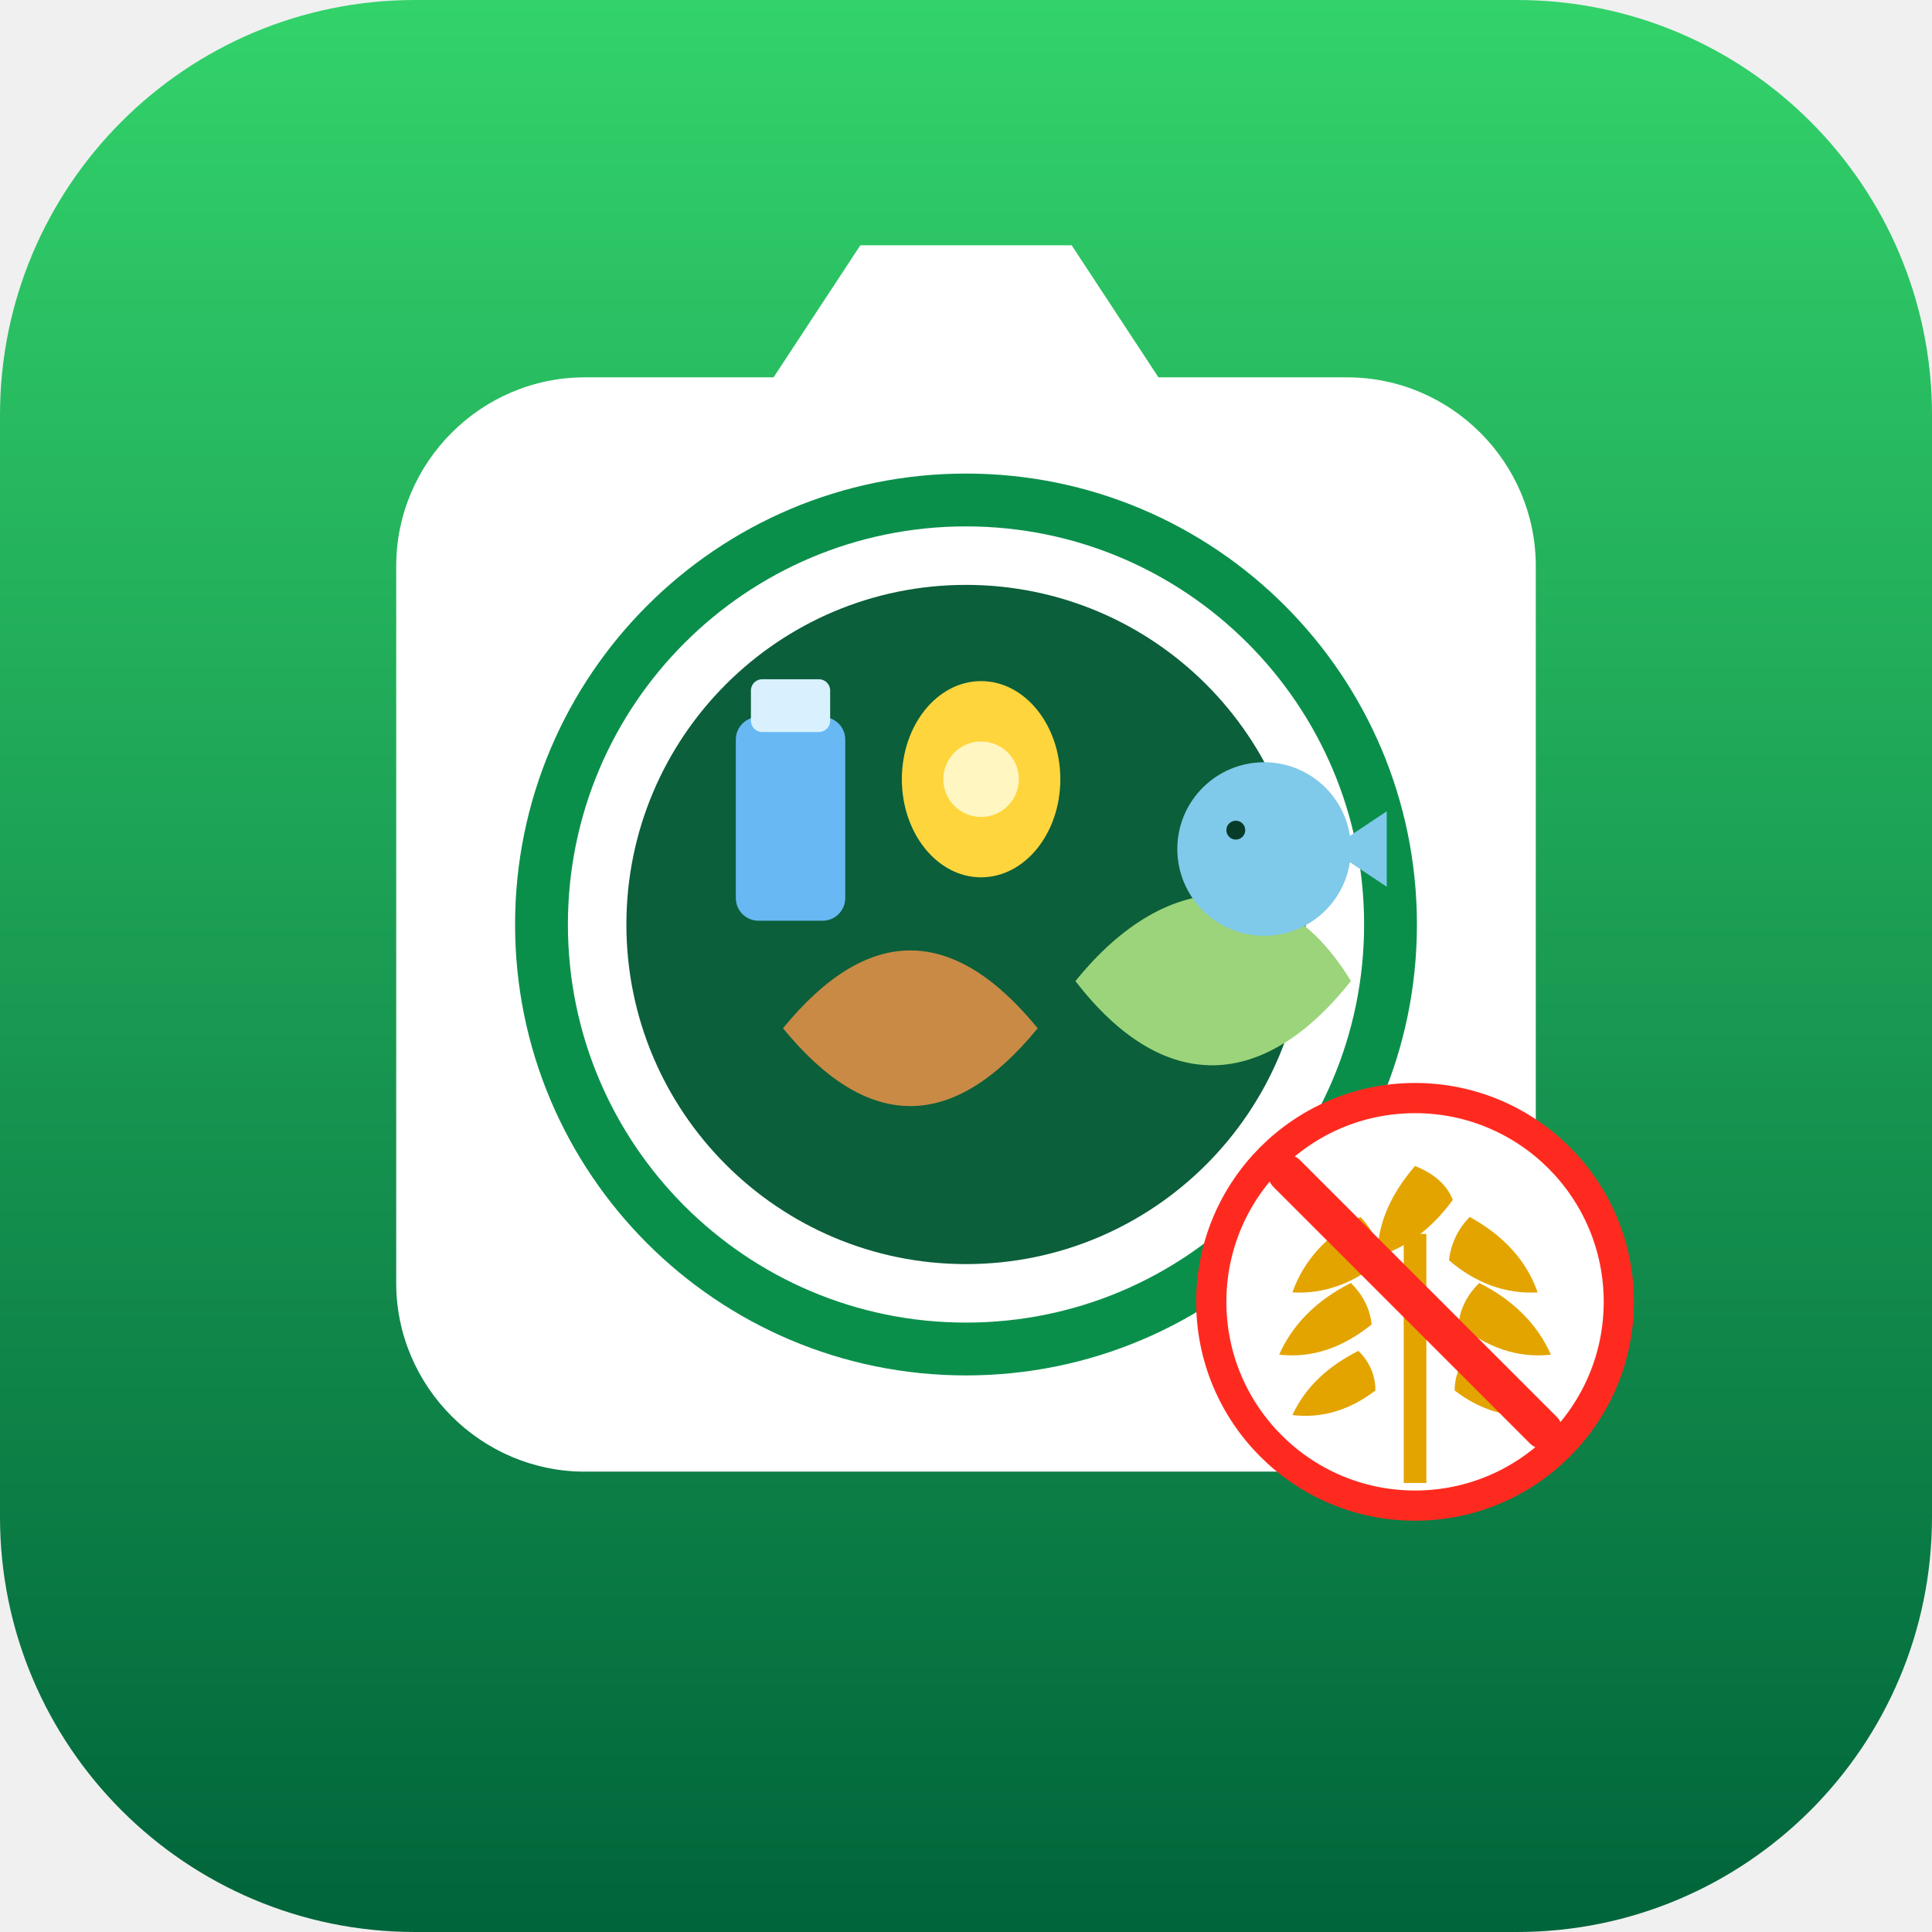
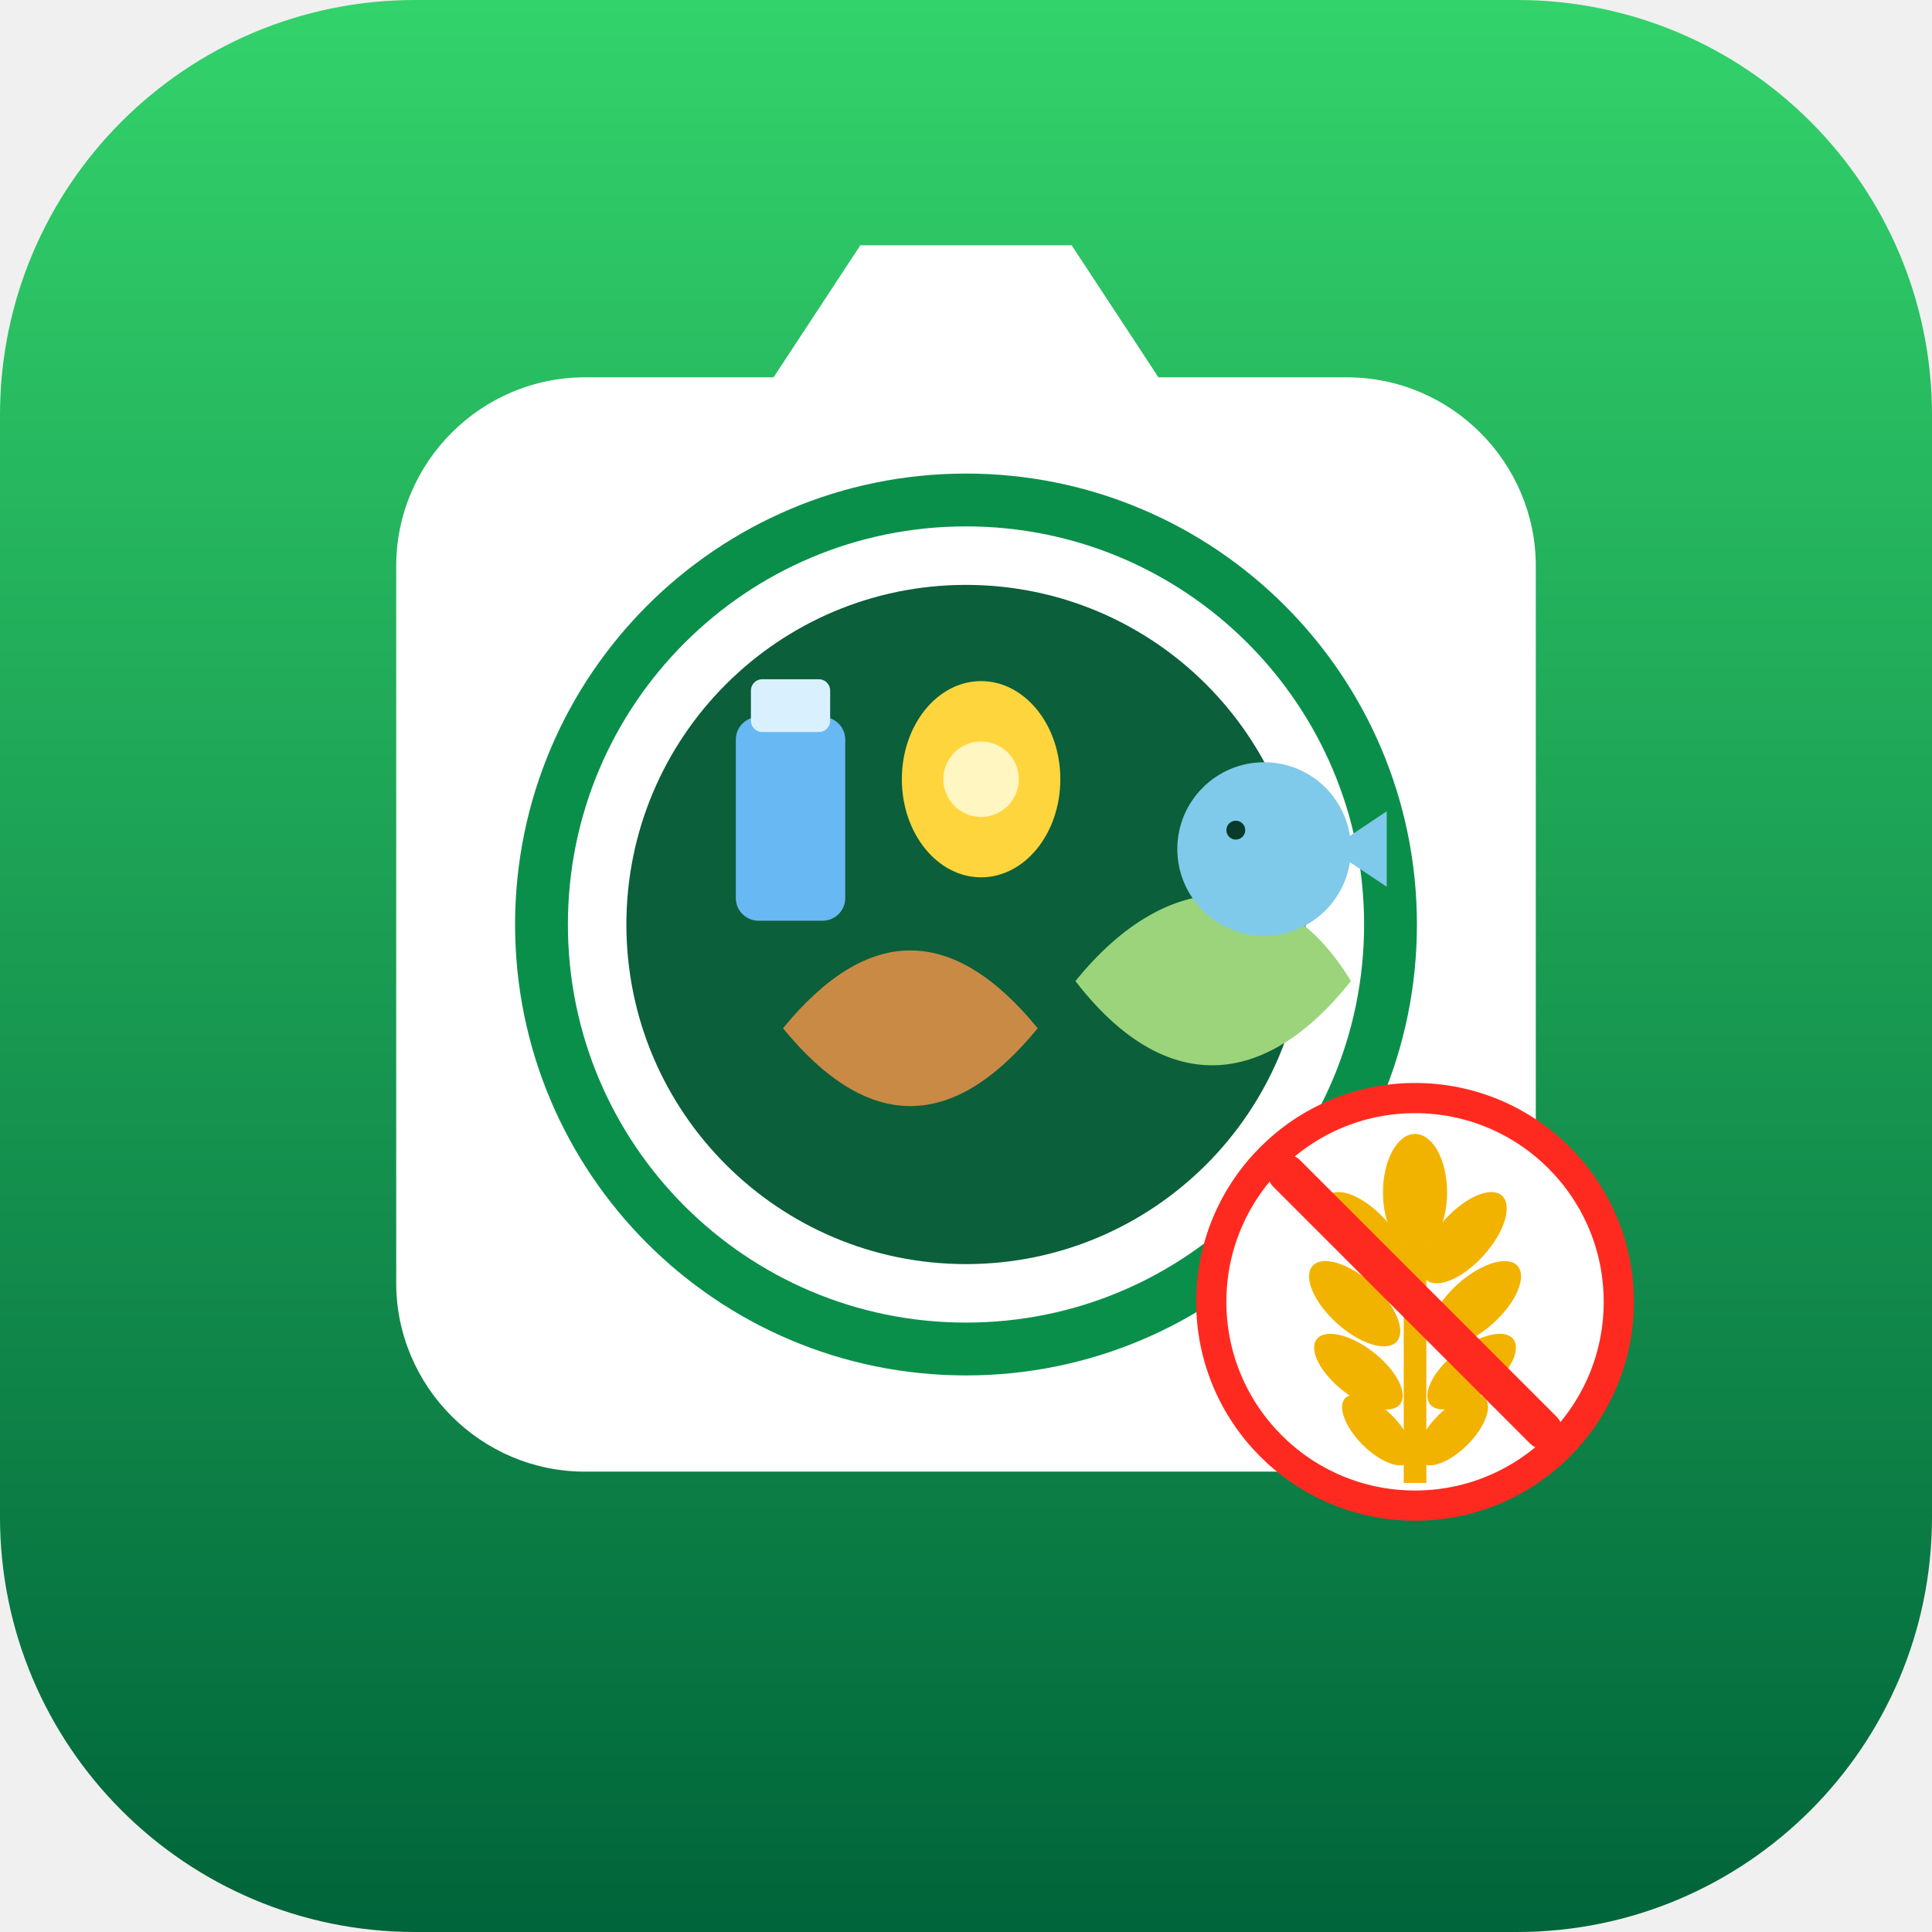
<svg xmlns="http://www.w3.org/2000/svg" viewBox="0 0 1024 1024">
  <defs>
    <linearGradient id="g" x1="0" y1="0" x2="0" y2="1">
      <stop offset="0" stop-color="#33D36B" />
      <stop offset="1" stop-color="#00643A" />
    </linearGradient>
  </defs>
  <rect width="1024" height="1024" rx="220" fill="url(#g)" />
  <path d="M210 300c0-55 45-100 100-100h100l46-70h112l46 70h100c55 0 100 45 100 100v380c0 55-45 100-100 100H310c-55 0-100-45-100-100V300z" fill="#fff" />
  <circle cx="512" cy="490" r="225" fill="#fff" stroke="#0A8F4B" stroke-width="28" />
  <circle cx="512" cy="490" r="180" fill="#0B5F3A" />
  <g>
    <rect x="390" y="380" width="58" height="108" rx="12" fill="#68B8F3" />
    <rect x="398" y="360" width="42" height="28" rx="6" fill="#D9F1FF" />
    <ellipse cx="520" cy="413" rx="42" ry="52" fill="#FFD53D" />
    <circle cx="520" cy="413" r="20" fill="#FFF6C1" />
    <path d="M415 545c45-55 90-55 135 0-45 55-90 55-135 0z" fill="#C98A45" />
    <path d="M570 520c50-62 110-60 146 0-46 58-99 61-146 0z" fill="#9BD47A" />
    <circle cx="670" cy="450" r="46" fill="#7FC9EA" />
    <path d="M705 450l30-20v40z" fill="#7FC9EA" />
    <circle cx="655" cy="440" r="5" fill="#073B2A" />
  </g>
  <circle cx="750" cy="690" r="108" fill="#fff" stroke="#FF2A1F" stroke-width="16" />
-   <g fill="#E3A400">
-     <path d="M750 618c-13 15-20 31-20 48 16-5 29-15 40-30-3-8-10-14-20-18z" />
-     <path d="M721 645c-18 10-30 23-36 40 17 1 33-5 47-17-1-9-5-17-11-23z" />
-     <path d="M779 645c18 10 30 23 36 40-17 1-33-5-47-17 1-9 5-17 11-23z" />
-     <path d="M716 680c-18 9-31 22-38 38 18 2 34-4 49-16-1-9-5-16-11-22z" />
-     <path d="M784 680c18 9 31 22 38 38-18 2-34-4-49-16 1-9 5-16 11-22z" />
-     <path d="M720 716c-16 8-28 19-35 34 16 2 31-3 44-13 0-8-3-15-9-21z" />
-     <path d="M780 716c16 8 28 19 35 34-16 2-31-3-44-13 0-8 3-15 9-21z" />
-     <path d="M744 654h12v132h-12z" />
+   <g fill="#F2B300">
+     <path d="M744 626h12v160h-12z" />
+     <ellipse cx="750" cy="632" rx="17" ry="31" transform="rotate(0 750 632)" />
+     <ellipse cx="724" cy="656" rx="14" ry="30" transform="rotate(-42 724 656)" />
+     <ellipse cx="776" cy="656" rx="14" ry="30" transform="rotate(42 776 656)" />
+     <ellipse cx="718" cy="691" rx="14" ry="30" transform="rotate(-48 718 691)" />
+     <ellipse cx="782" cy="691" rx="14" ry="30" transform="rotate(48 782 691)" />
+     <ellipse cx="720" cy="727" rx="13" ry="28" transform="rotate(-52 720 727)" />
+     <ellipse cx="780" cy="727" rx="13" ry="28" transform="rotate(52 780 727)" />
+     <ellipse cx="730" cy="758" rx="11" ry="24" transform="rotate(-45 730 758)" />
+     <ellipse cx="770" cy="758" rx="11" ry="24" transform="rotate(45 770 758)" />
  </g>
  <path d="M682 622l136 136" stroke="#FF2A1F" stroke-width="20" stroke-linecap="round" />
</svg>
